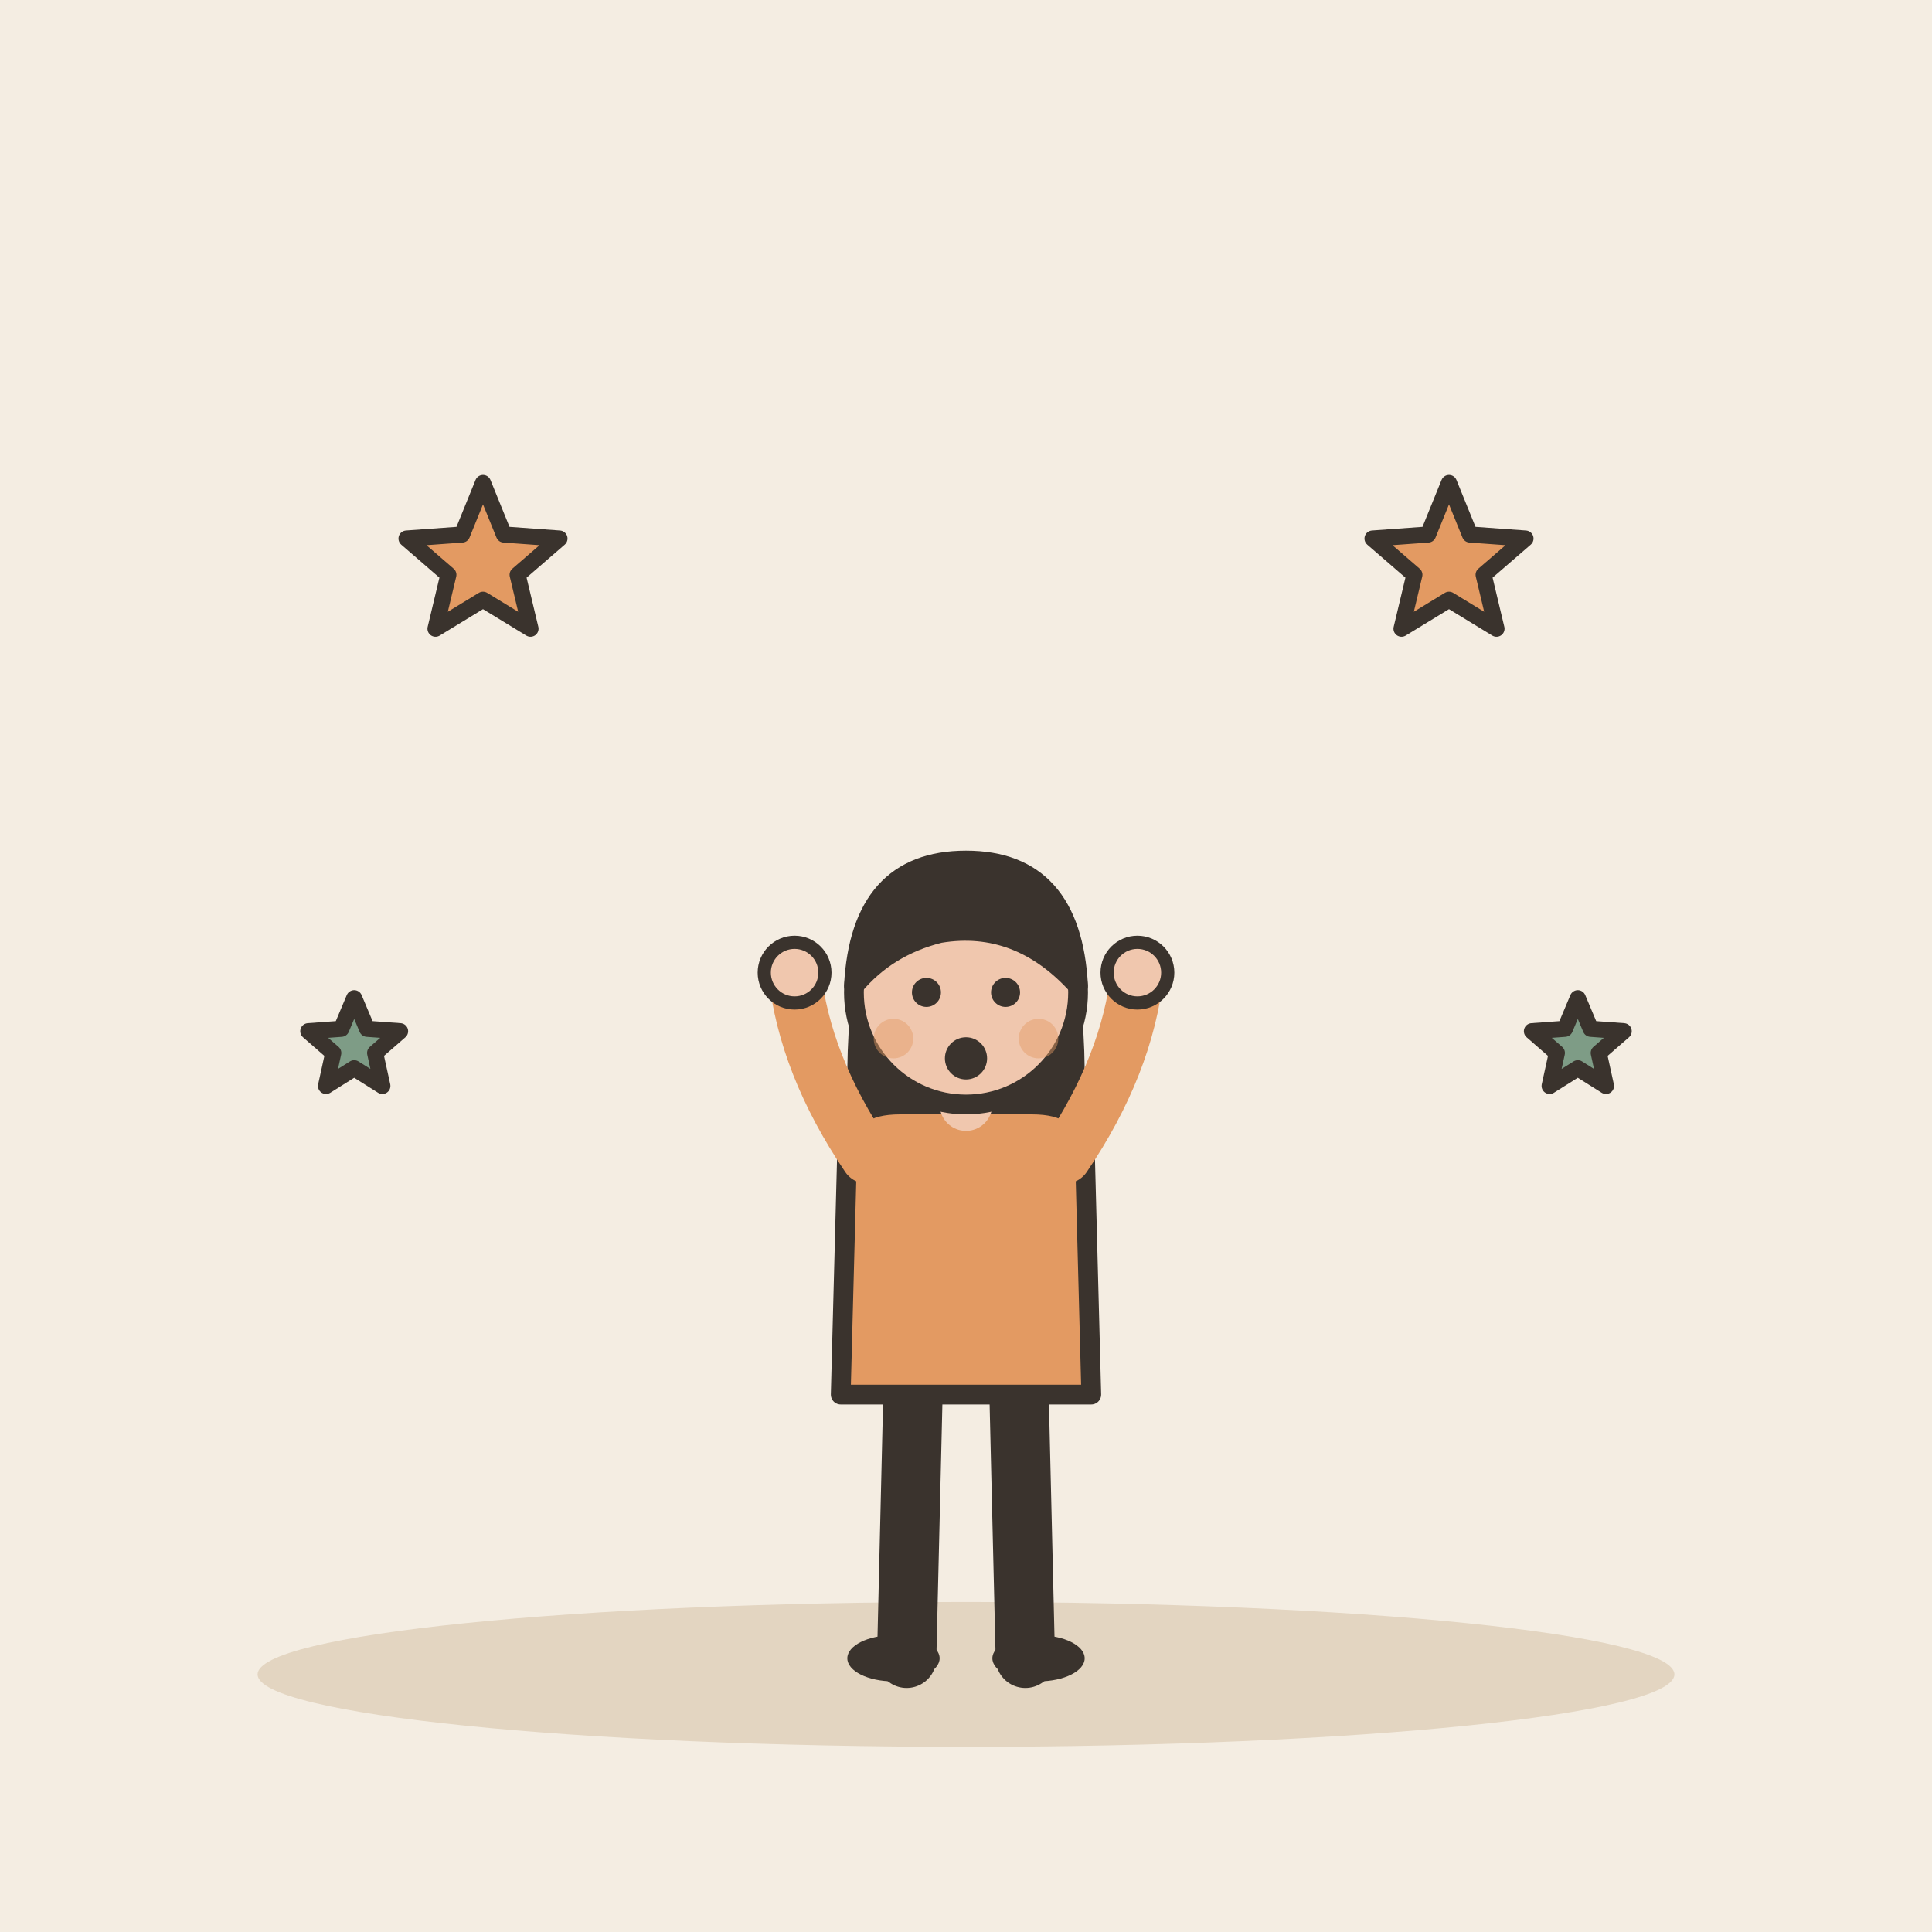
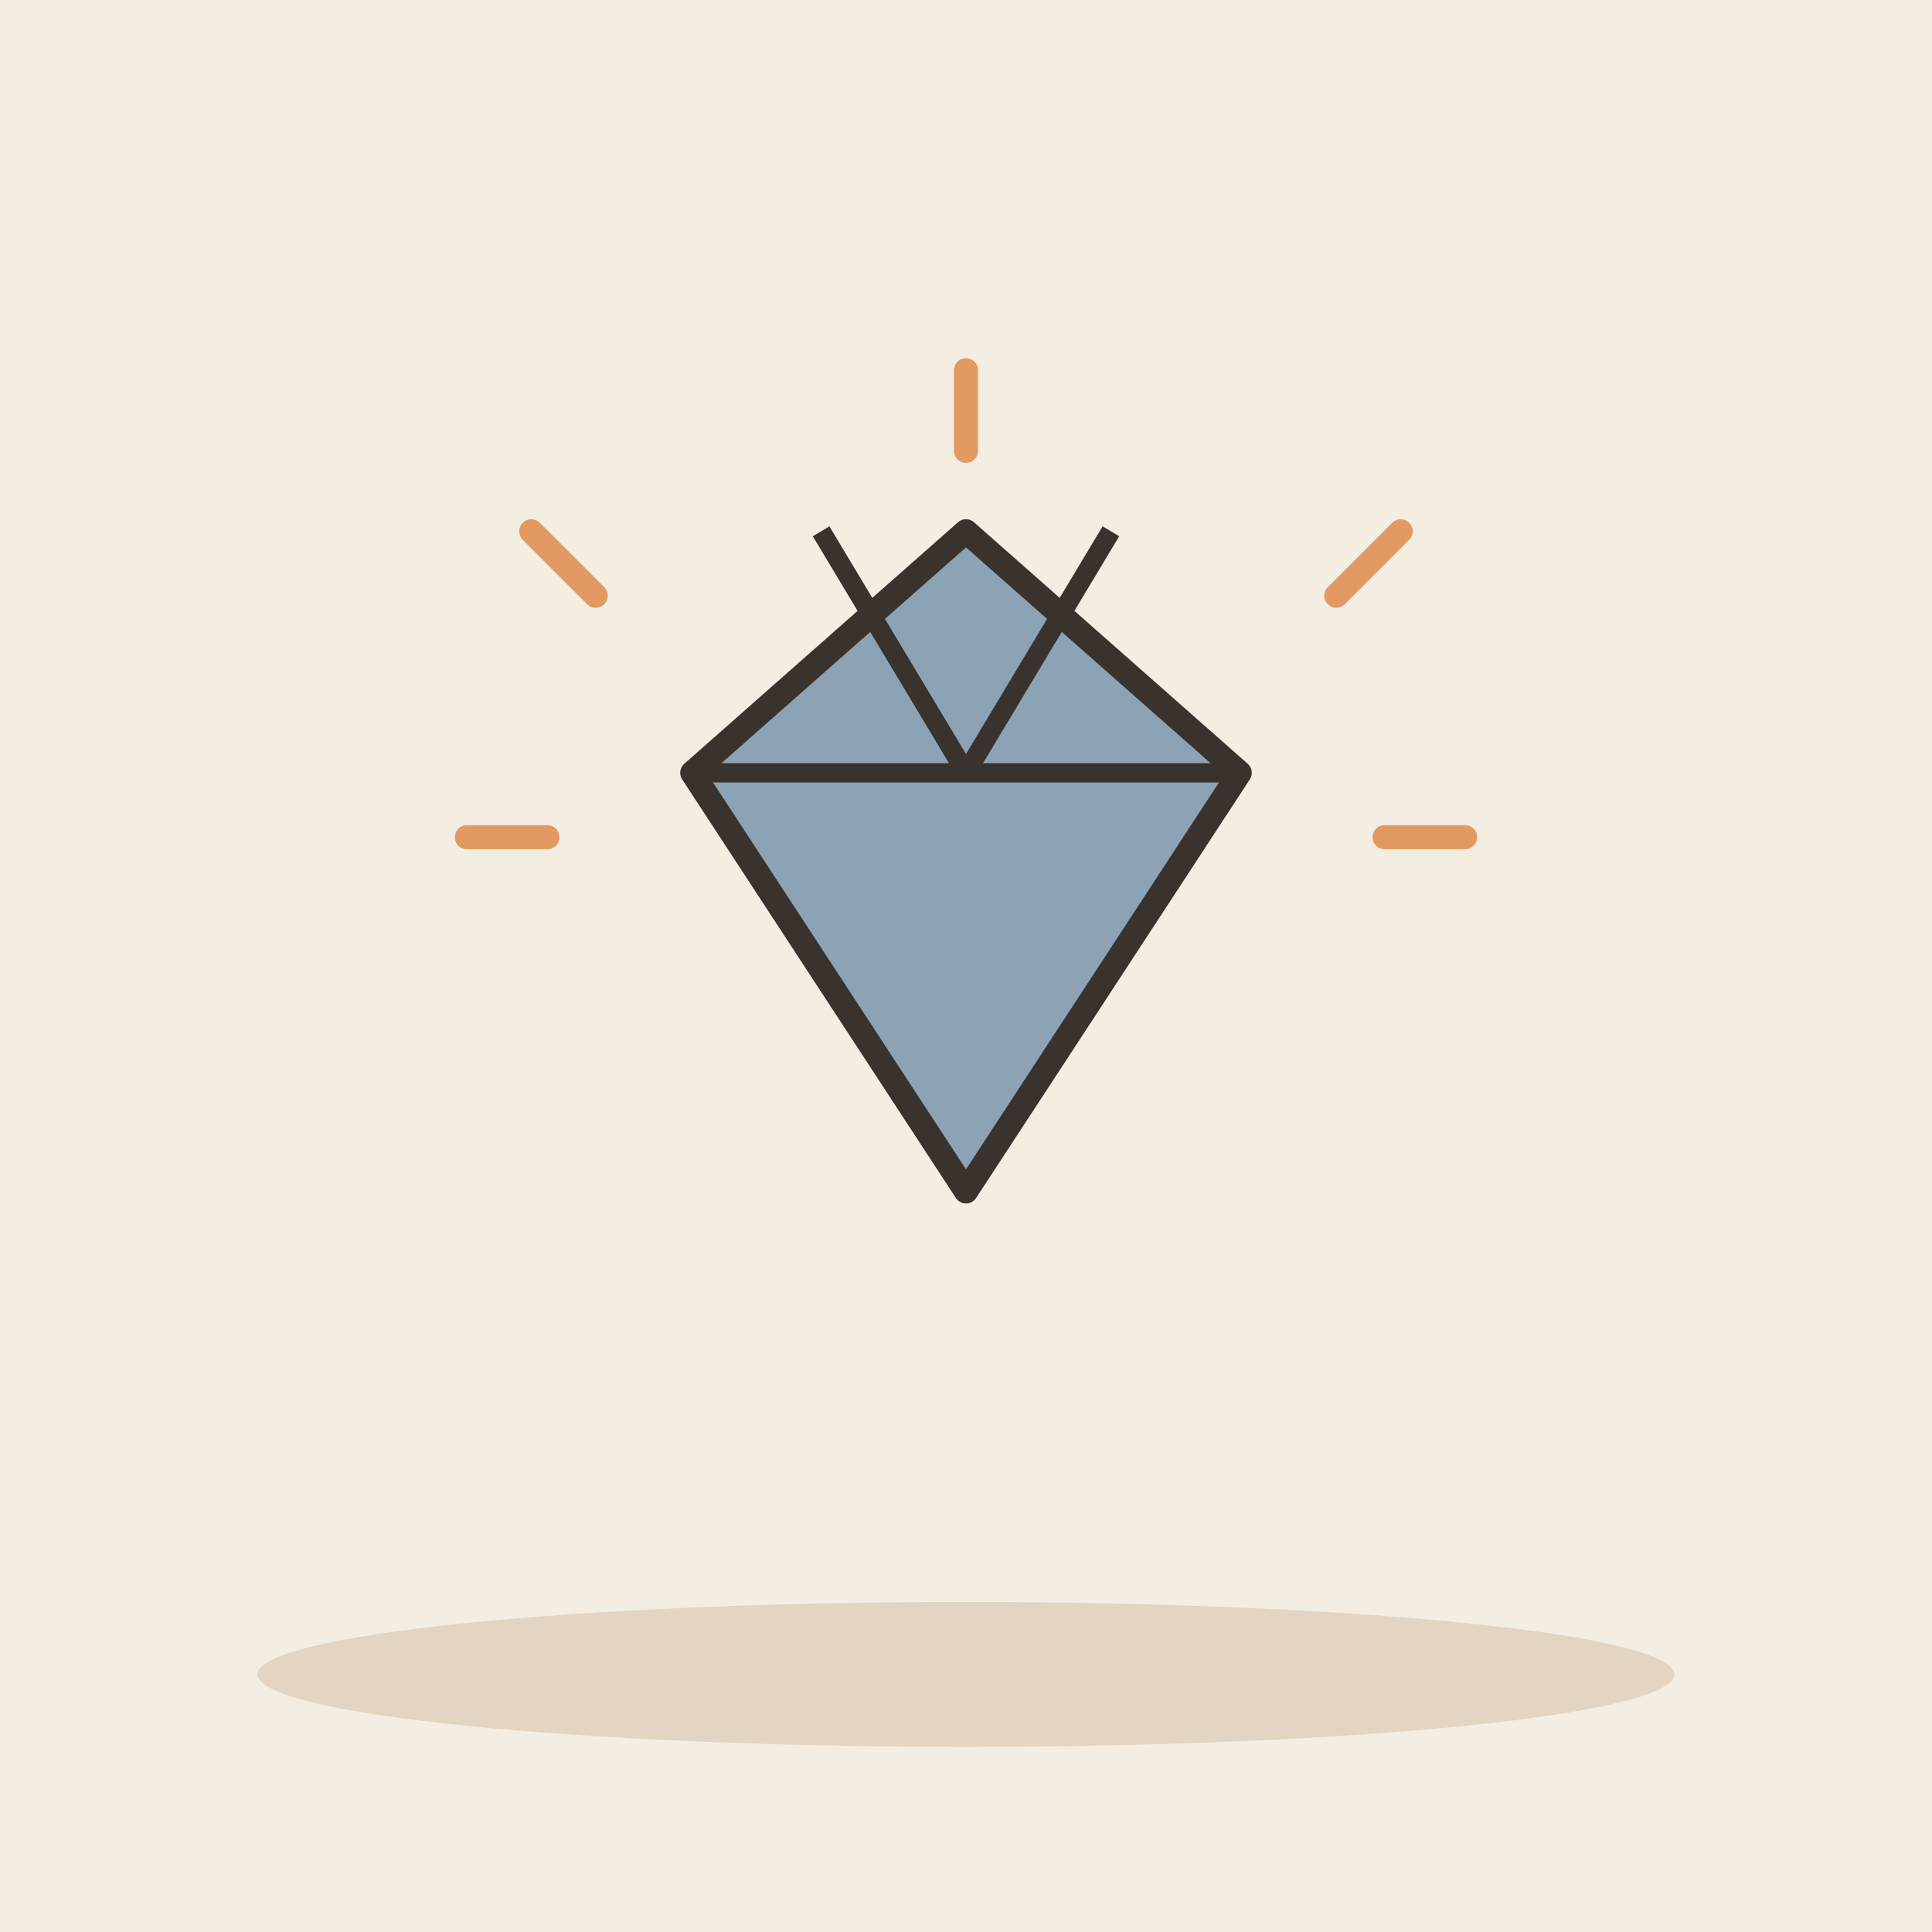
<svg xmlns="http://www.w3.org/2000/svg" viewBox="0 0 240 240" data-style="editorial">
  <rect width="240" height="240" fill="#F4EDE2" />
  <ellipse cx="120" cy="208" rx="88" ry="9" fill="#E3D5C1" />
-   <g transform="translate(120 206) scale(0.819 0.819)">
-     <path d="M-8 -42L-9 0" stroke="#3A332D" stroke-width="9" stroke-linecap="round" fill="none" />
-     <path d="M8 -42L9 0" stroke="#3A332D" stroke-width="9" stroke-linecap="round" fill="none" />
-     <ellipse cx="-11" cy="0" rx="7" ry="3.5" fill="#3A332D" />
-     <ellipse cx="11" cy="0" rx="7" ry="3.5" fill="#3A332D" />
-     <path d="M-17 -104Q-20 -78 -14 -70L-6 -78L6 -78L14 -70Q20 -78 17 -104Z" fill="#3A332D" />
-     <path d="M-18 -78Q-18 -84 -10 -84L10 -84Q18 -84 18 -78L19 -40L-19 -40Z" fill="#E39A62" stroke="#3A332D" stroke-width="3" stroke-linecap="round" stroke-linejoin="round" />
-     <path d="M-15 -76Q-24.5 -90 -26 -104" fill="none" stroke="#E39A62" stroke-width="8" stroke-linecap="round" stroke-linejoin="round" />
-     <circle cx="-26" cy="-104" r="4.6" fill="#F0C7AE" stroke="#3A332D" stroke-linecap="round" stroke-linejoin="round" stroke-width="2" />
-     <path d="M15 -76Q24.5 -90 26 -104" fill="none" stroke="#E39A62" stroke-width="8" stroke-linecap="round" stroke-linejoin="round" />
-     <circle cx="26" cy="-104" r="4.6" fill="#F0C7AE" stroke="#3A332D" stroke-linecap="round" stroke-linejoin="round" stroke-width="2" />
-     <path d="M0 -84L0 -88" stroke="#F0C7AE" stroke-width="8" stroke-linecap="round" fill="none" />
-     <circle cx="0" cy="-101" r="17" fill="#F0C7AE" stroke="#3A332D" stroke-width="3" stroke-linecap="round" stroke-linejoin="round" />
-     <path d="M-17 -102Q-16 -121 0 -121Q16 -121 17 -102Q8 -112 -4 -110Q-12 -108 -17 -102Z" fill="#3A332D" stroke="#3A332D" stroke-width="3" stroke-linecap="round" stroke-linejoin="round" />
-     <circle cx="-6" cy="-101" r="2.2" fill="#3A332D" />
-     <circle cx="6" cy="-101" r="2.2" fill="#3A332D" />
-     <circle cx="0" cy="-91" r="3.2" fill="#3A332D" />
-     <circle cx="-11" cy="-94" r="3" fill="#E39A62" opacity="0.45" />
-     <circle cx="11" cy="-94" r="3" fill="#E39A62" opacity="0.45" />
-   </g>
-   <path d="M60.0 60.0L62.6 66.4L69.5 66.9L64.3 71.4L65.9 78.1L60.0 74.5L54.1 78.1L55.7 71.4L50.5 66.9L57.4 66.4Z" fill="#E39A62" stroke="#3A332D" stroke-width="2" stroke-linecap="round" stroke-linejoin="round" />
-   <path d="M180.0 60.0L182.6 66.4L189.5 66.9L184.3 71.4L185.9 78.1L180.0 74.5L174.1 78.1L175.7 71.4L170.5 66.9L177.4 66.4Z" fill="#E39A62" stroke="#3A332D" stroke-width="2" stroke-linecap="round" stroke-linejoin="round" />
-   <path d="M196.0 124.0L197.6 127.8L201.7 128.1L198.6 130.8L199.5 134.9L196.0 132.7L192.5 134.9L193.4 130.8L190.3 128.1L194.4 127.8Z" fill="#7E9C86" stroke="#3A332D" stroke-width="2" stroke-linecap="round" stroke-linejoin="round" />
-   <path d="M44.0 124.0L45.6 127.8L49.7 128.1L46.6 130.8L47.5 134.9L44.0 132.7L40.5 134.9L41.4 130.8L38.3 128.1L42.4 127.8Z" fill="#7E9C86" stroke="#3A332D" stroke-width="2" stroke-linecap="round" stroke-linejoin="round" />
+   <polygon points="120,66 154,96 120,148 86,96" fill="#8CA3B5" stroke="#3A332D" stroke-width="3" stroke-linejoin="round" />
+   <path d="M86 96 H154 M102 66 L120 96 L138 66" fill="none" stroke="#3A332D" stroke-width="2.4" stroke-linejoin="round" />
+   <path d="M66 66 L74 74 M174 66 L166 74 M120 46 V56 M58 104 H68 M172 104 H182" stroke="#E39A62" stroke-width="3" stroke-linecap="round" />
</svg>
